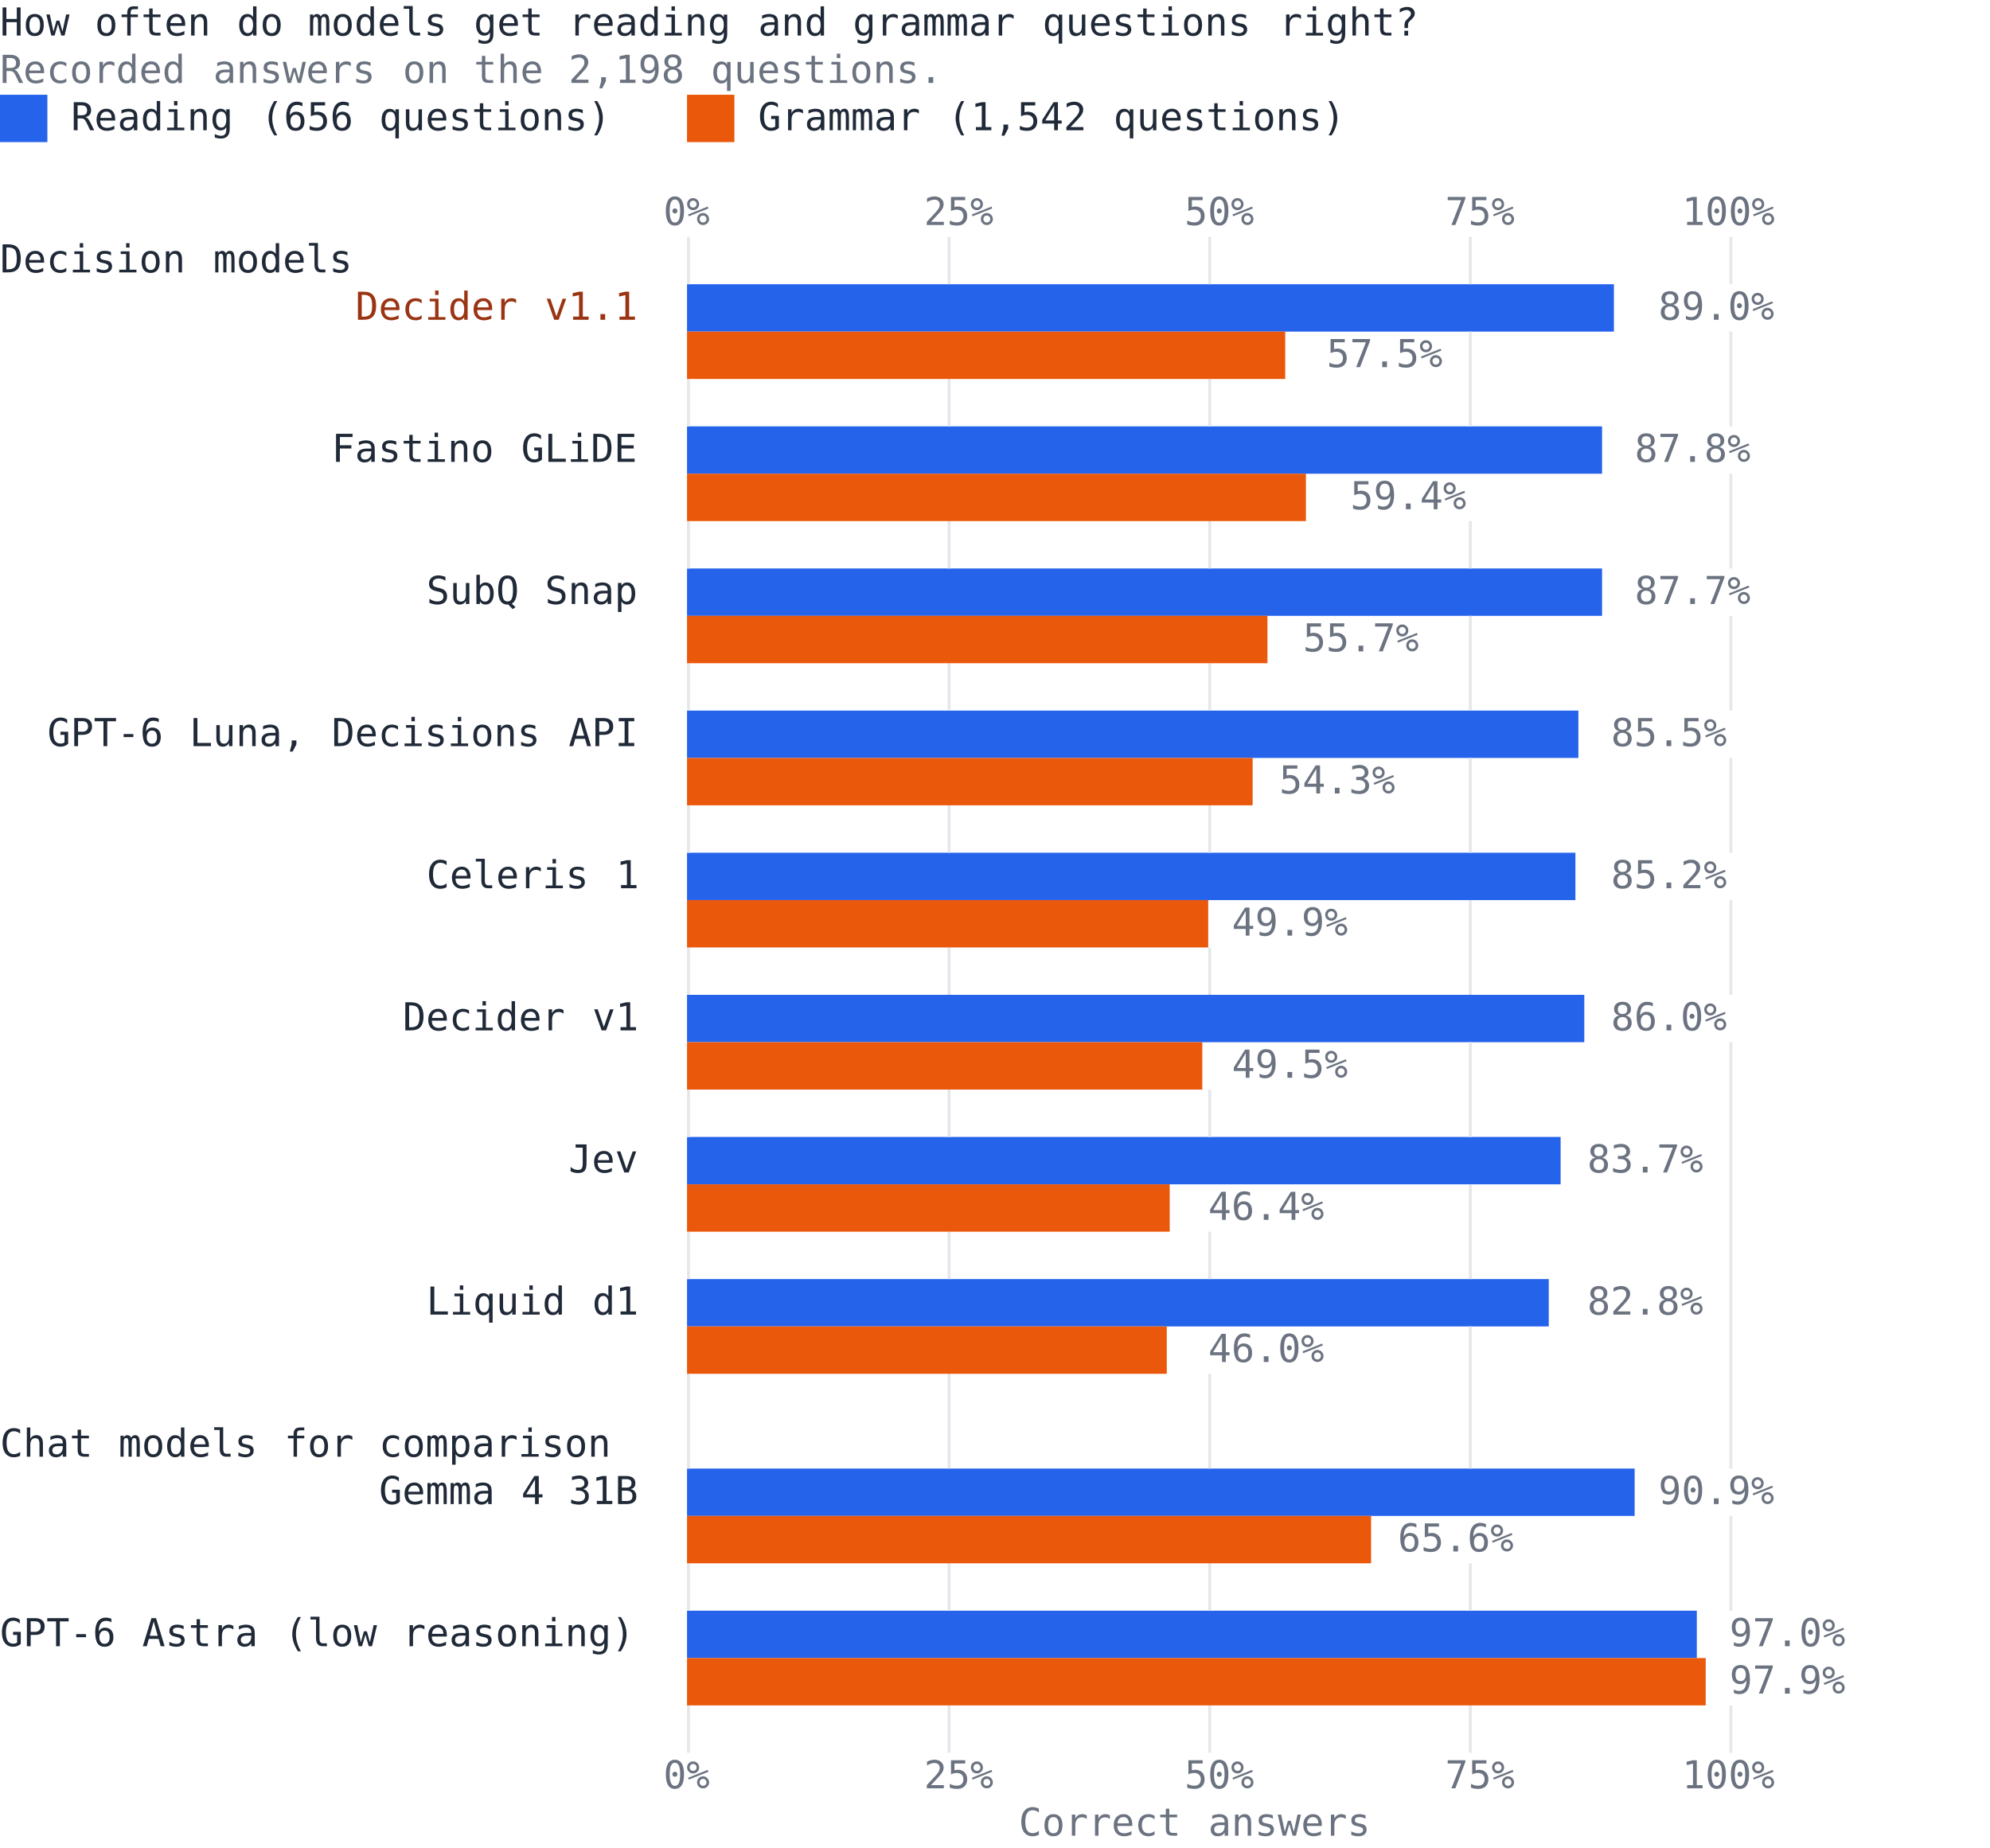
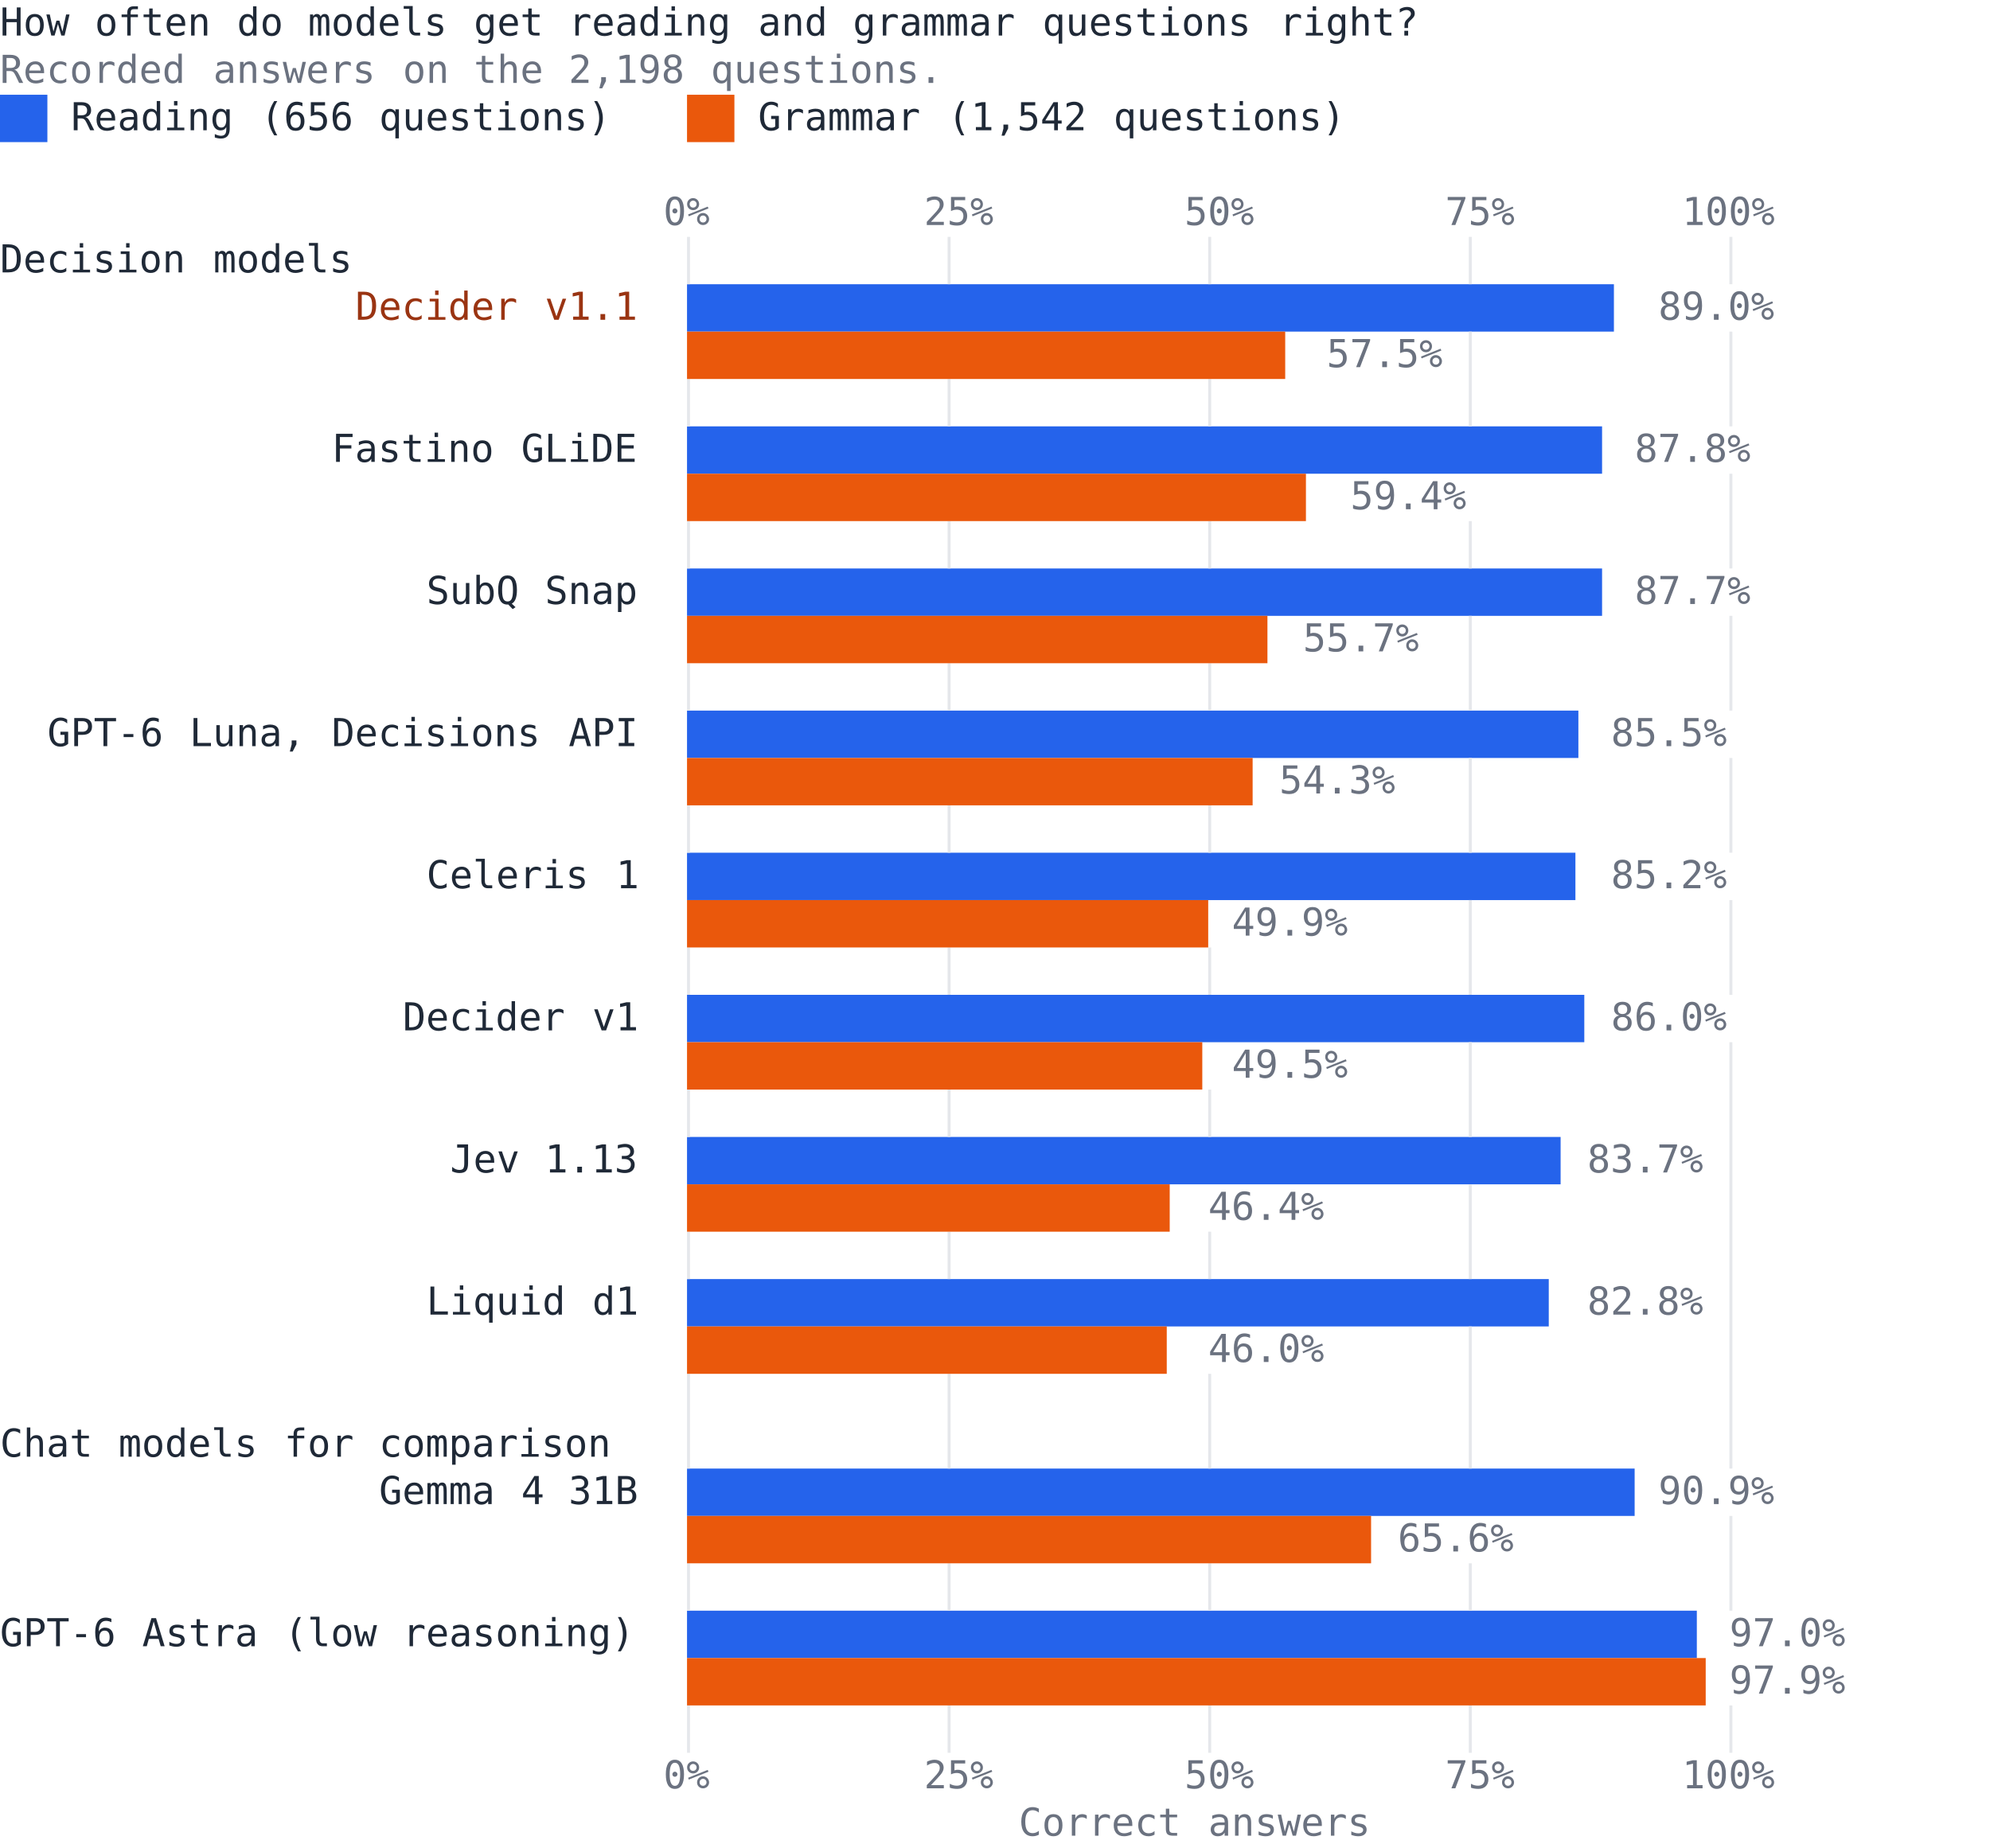
<svg xmlns="http://www.w3.org/2000/svg" viewBox="0 0 672 624" width="672" height="624" role="img">
  <style>text{font:13px ui-monospace,SFMono-Regular,Menlo,Consolas,"DejaVu Sans Mono",monospace;white-space:pre}</style>
  <path fill="#2563eb" d="M0 32h8v16h-8zM8 32h8v16h-8zM232 96h8v16h-8zM240 96h8v16h-8zM248 96h8v16h-8zM256 96h8v16h-8zM264 96h8v16h-8zM272 96h8v16h-8zM280 96h8v16h-8zM288 96h8v16h-8zM296 96h8v16h-8zM304 96h8v16h-8zM312 96h8v16h-8zM320 96h8v16h-8zM328 96h8v16h-8zM336 96h8v16h-8zM344 96h8v16h-8zM352 96h8v16h-8zM360 96h8v16h-8zM368 96h8v16h-8zM376 96h8v16h-8zM384 96h8v16h-8zM392 96h8v16h-8zM400 96h8v16h-8zM408 96h8v16h-8zM416 96h8v16h-8zM424 96h8v16h-8zM432 96h8v16h-8zM440 96h8v16h-8zM448 96h8v16h-8zM456 96h8v16h-8zM464 96h8v16h-8zM472 96h8v16h-8zM480 96h8v16h-8zM488 96h8v16h-8zM496 96h8v16h-8zM504 96h8v16h-8zM512 96h8v16h-8zM520 96h8v16h-8zM528 96h8v16h-8zM536 96h8v16h-8zM544 96h1v16h-1zM232 144h8v16h-8zM240 144h8v16h-8zM248 144h8v16h-8zM256 144h8v16h-8zM264 144h8v16h-8zM272 144h8v16h-8zM280 144h8v16h-8zM288 144h8v16h-8zM296 144h8v16h-8zM304 144h8v16h-8zM312 144h8v16h-8zM320 144h8v16h-8zM328 144h8v16h-8zM336 144h8v16h-8zM344 144h8v16h-8zM352 144h8v16h-8zM360 144h8v16h-8zM368 144h8v16h-8zM376 144h8v16h-8zM384 144h8v16h-8zM392 144h8v16h-8zM400 144h8v16h-8zM408 144h8v16h-8zM416 144h8v16h-8zM424 144h8v16h-8zM432 144h8v16h-8zM440 144h8v16h-8zM448 144h8v16h-8zM456 144h8v16h-8zM464 144h8v16h-8zM472 144h8v16h-8zM480 144h8v16h-8zM488 144h8v16h-8zM496 144h8v16h-8zM504 144h8v16h-8zM512 144h8v16h-8zM520 144h8v16h-8zM528 144h8v16h-8zM536 144h5v16h-5zM232 192h8v16h-8zM240 192h8v16h-8zM248 192h8v16h-8zM256 192h8v16h-8zM264 192h8v16h-8zM272 192h8v16h-8zM280 192h8v16h-8zM288 192h8v16h-8zM296 192h8v16h-8zM304 192h8v16h-8zM312 192h8v16h-8zM320 192h8v16h-8zM328 192h8v16h-8zM336 192h8v16h-8zM344 192h8v16h-8zM352 192h8v16h-8zM360 192h8v16h-8zM368 192h8v16h-8zM376 192h8v16h-8zM384 192h8v16h-8zM392 192h8v16h-8zM400 192h8v16h-8zM408 192h8v16h-8zM416 192h8v16h-8zM424 192h8v16h-8zM432 192h8v16h-8zM440 192h8v16h-8zM448 192h8v16h-8zM456 192h8v16h-8zM464 192h8v16h-8zM472 192h8v16h-8zM480 192h8v16h-8zM488 192h8v16h-8zM496 192h8v16h-8zM504 192h8v16h-8zM512 192h8v16h-8zM520 192h8v16h-8zM528 192h8v16h-8zM536 192h5v16h-5zM232 240h8v16h-8zM240 240h8v16h-8zM248 240h8v16h-8zM256 240h8v16h-8zM264 240h8v16h-8zM272 240h8v16h-8zM280 240h8v16h-8zM288 240h8v16h-8zM296 240h8v16h-8zM304 240h8v16h-8zM312 240h8v16h-8zM320 240h8v16h-8zM328 240h8v16h-8zM336 240h8v16h-8zM344 240h8v16h-8zM352 240h8v16h-8zM360 240h8v16h-8zM368 240h8v16h-8zM376 240h8v16h-8zM384 240h8v16h-8zM392 240h8v16h-8zM400 240h8v16h-8zM408 240h8v16h-8zM416 240h8v16h-8zM424 240h8v16h-8zM432 240h8v16h-8zM440 240h8v16h-8zM448 240h8v16h-8zM456 240h8v16h-8zM464 240h8v16h-8zM472 240h8v16h-8zM480 240h8v16h-8zM488 240h8v16h-8zM496 240h8v16h-8zM504 240h8v16h-8zM512 240h8v16h-8zM520 240h8v16h-8zM528 240h5v16h-5zM232 288h8v16h-8zM240 288h8v16h-8zM248 288h8v16h-8zM256 288h8v16h-8zM264 288h8v16h-8zM272 288h8v16h-8zM280 288h8v16h-8zM288 288h8v16h-8zM296 288h8v16h-8zM304 288h8v16h-8zM312 288h8v16h-8zM320 288h8v16h-8zM328 288h8v16h-8zM336 288h8v16h-8zM344 288h8v16h-8zM352 288h8v16h-8zM360 288h8v16h-8zM368 288h8v16h-8zM376 288h8v16h-8zM384 288h8v16h-8zM392 288h8v16h-8zM400 288h8v16h-8zM408 288h8v16h-8zM416 288h8v16h-8zM424 288h8v16h-8zM432 288h8v16h-8zM440 288h8v16h-8zM448 288h8v16h-8zM456 288h8v16h-8zM464 288h8v16h-8zM472 288h8v16h-8zM480 288h8v16h-8zM488 288h8v16h-8zM496 288h8v16h-8zM504 288h8v16h-8zM512 288h8v16h-8zM520 288h8v16h-8zM528 288h4v16h-4zM232 336h8v16h-8zM240 336h8v16h-8zM248 336h8v16h-8zM256 336h8v16h-8zM264 336h8v16h-8zM272 336h8v16h-8zM280 336h8v16h-8zM288 336h8v16h-8zM296 336h8v16h-8zM304 336h8v16h-8zM312 336h8v16h-8zM320 336h8v16h-8zM328 336h8v16h-8zM336 336h8v16h-8zM344 336h8v16h-8zM352 336h8v16h-8zM360 336h8v16h-8zM368 336h8v16h-8zM376 336h8v16h-8zM384 336h8v16h-8zM392 336h8v16h-8zM400 336h8v16h-8zM408 336h8v16h-8zM416 336h8v16h-8zM424 336h8v16h-8zM432 336h8v16h-8zM440 336h8v16h-8zM448 336h8v16h-8zM456 336h8v16h-8zM464 336h8v16h-8zM472 336h8v16h-8zM480 336h8v16h-8zM488 336h8v16h-8zM496 336h8v16h-8zM504 336h8v16h-8zM512 336h8v16h-8zM520 336h8v16h-8zM528 336h7v16h-7zM232 384h8v16h-8zM240 384h8v16h-8zM248 384h8v16h-8zM256 384h8v16h-8zM264 384h8v16h-8zM272 384h8v16h-8zM280 384h8v16h-8zM288 384h8v16h-8zM296 384h8v16h-8zM304 384h8v16h-8zM312 384h8v16h-8zM320 384h8v16h-8zM328 384h8v16h-8zM336 384h8v16h-8zM344 384h8v16h-8zM352 384h8v16h-8zM360 384h8v16h-8zM368 384h8v16h-8zM376 384h8v16h-8zM384 384h8v16h-8zM392 384h8v16h-8zM400 384h8v16h-8zM408 384h8v16h-8zM416 384h8v16h-8zM424 384h8v16h-8zM432 384h8v16h-8zM440 384h8v16h-8zM448 384h8v16h-8zM456 384h8v16h-8zM464 384h8v16h-8zM472 384h8v16h-8zM480 384h8v16h-8zM488 384h8v16h-8zM496 384h8v16h-8zM504 384h8v16h-8zM512 384h8v16h-8zM520 384h7v16h-7zM232 432h8v16h-8zM240 432h8v16h-8zM248 432h8v16h-8zM256 432h8v16h-8zM264 432h8v16h-8zM272 432h8v16h-8zM280 432h8v16h-8zM288 432h8v16h-8zM296 432h8v16h-8zM304 432h8v16h-8zM312 432h8v16h-8zM320 432h8v16h-8zM328 432h8v16h-8zM336 432h8v16h-8zM344 432h8v16h-8zM352 432h8v16h-8zM360 432h8v16h-8zM368 432h8v16h-8zM376 432h8v16h-8zM384 432h8v16h-8zM392 432h8v16h-8zM400 432h8v16h-8zM408 432h8v16h-8zM416 432h8v16h-8zM424 432h8v16h-8zM432 432h8v16h-8zM440 432h8v16h-8zM448 432h8v16h-8zM456 432h8v16h-8zM464 432h8v16h-8zM472 432h8v16h-8zM480 432h8v16h-8zM488 432h8v16h-8zM496 432h8v16h-8zM504 432h8v16h-8zM512 432h8v16h-8zM520 432h3v16h-3zM232 496h8v16h-8zM240 496h8v16h-8zM248 496h8v16h-8zM256 496h8v16h-8zM264 496h8v16h-8zM272 496h8v16h-8zM280 496h8v16h-8zM288 496h8v16h-8zM296 496h8v16h-8zM304 496h8v16h-8zM312 496h8v16h-8zM320 496h8v16h-8zM328 496h8v16h-8zM336 496h8v16h-8zM344 496h8v16h-8zM352 496h8v16h-8zM360 496h8v16h-8zM368 496h8v16h-8zM376 496h8v16h-8zM384 496h8v16h-8zM392 496h8v16h-8zM400 496h8v16h-8zM408 496h8v16h-8zM416 496h8v16h-8zM424 496h8v16h-8zM432 496h8v16h-8zM440 496h8v16h-8zM448 496h8v16h-8zM456 496h8v16h-8zM464 496h8v16h-8zM472 496h8v16h-8zM480 496h8v16h-8zM488 496h8v16h-8zM496 496h8v16h-8zM504 496h8v16h-8zM512 496h8v16h-8zM520 496h8v16h-8zM528 496h8v16h-8zM536 496h8v16h-8zM544 496h8v16h-8zM232 544h8v16h-8zM240 544h8v16h-8zM248 544h8v16h-8zM256 544h8v16h-8zM264 544h8v16h-8zM272 544h8v16h-8zM280 544h8v16h-8zM288 544h8v16h-8zM296 544h8v16h-8zM304 544h8v16h-8zM312 544h8v16h-8zM320 544h8v16h-8zM328 544h8v16h-8zM336 544h8v16h-8zM344 544h8v16h-8zM352 544h8v16h-8zM360 544h8v16h-8zM368 544h8v16h-8zM376 544h8v16h-8zM384 544h8v16h-8zM392 544h8v16h-8zM400 544h8v16h-8zM408 544h8v16h-8zM416 544h8v16h-8zM424 544h8v16h-8zM432 544h8v16h-8zM440 544h8v16h-8zM448 544h8v16h-8zM456 544h8v16h-8zM464 544h8v16h-8zM472 544h8v16h-8zM480 544h8v16h-8zM488 544h8v16h-8zM496 544h8v16h-8zM504 544h8v16h-8zM512 544h8v16h-8zM520 544h8v16h-8zM528 544h8v16h-8zM536 544h8v16h-8zM544 544h8v16h-8zM552 544h8v16h-8zM560 544h8v16h-8zM568 544h5v16h-5z" />
  <path fill="#e5e7eb" d="M232 80h1v16h-1zM320 80h1v16h-1zM408 80h1v16h-1zM496 80h1v16h-1zM584 80h1v16h-1zM496 112h1v16h-1zM584 112h1v16h-1zM232 128h1v16h-1zM320 128h1v16h-1zM408 128h1v16h-1zM496 128h1v16h-1zM584 128h1v16h-1zM584 160h1v16h-1zM232 176h1v16h-1zM320 176h1v16h-1zM408 176h1v16h-1zM496 176h1v16h-1zM584 176h1v16h-1zM496 208h1v16h-1zM584 208h1v16h-1zM232 224h1v16h-1zM320 224h1v16h-1zM408 224h1v16h-1zM496 224h1v16h-1zM584 224h1v16h-1zM496 256h1v16h-1zM584 256h1v16h-1zM232 272h1v16h-1zM320 272h1v16h-1zM408 272h1v16h-1zM496 272h1v16h-1zM584 272h1v16h-1zM496 304h1v16h-1zM584 304h1v16h-1zM232 320h1v16h-1zM320 320h1v16h-1zM408 320h1v16h-1zM496 320h1v16h-1zM584 320h1v16h-1zM496 352h1v16h-1zM584 352h1v16h-1zM232 368h1v16h-1zM320 368h1v16h-1zM408 368h1v16h-1zM496 368h1v16h-1zM584 368h1v16h-1zM584 384h1v16h-1zM496 400h1v16h-1zM584 400h1v16h-1zM232 416h1v16h-1zM320 416h1v16h-1zM408 416h1v16h-1zM496 416h1v16h-1zM584 416h1v16h-1zM584 432h1v16h-1zM496 448h1v16h-1zM584 448h1v16h-1zM232 464h1v16h-1zM320 464h1v16h-1zM408 464h1v16h-1zM496 464h1v16h-1zM584 464h1v16h-1zM232 480h1v16h-1zM320 480h1v16h-1zM408 480h1v16h-1zM496 480h1v16h-1zM584 480h1v16h-1zM584 512h1v16h-1zM232 528h1v16h-1zM320 528h1v16h-1zM408 528h1v16h-1zM496 528h1v16h-1zM584 528h1v16h-1zM232 576h1v16h-1zM320 576h1v16h-1zM408 576h1v16h-1zM496 576h1v16h-1zM584 576h1v16h-1z" />
  <path fill="#ea580c" d="M232 32h8v16h-8zM240 32h8v16h-8zM232 112h8v16h-8zM240 112h8v16h-8zM248 112h8v16h-8zM256 112h8v16h-8zM264 112h8v16h-8zM272 112h8v16h-8zM280 112h8v16h-8zM288 112h8v16h-8zM296 112h8v16h-8zM304 112h8v16h-8zM312 112h8v16h-8zM320 112h8v16h-8zM328 112h8v16h-8zM336 112h8v16h-8zM344 112h8v16h-8zM352 112h8v16h-8zM360 112h8v16h-8zM368 112h8v16h-8zM376 112h8v16h-8zM384 112h8v16h-8zM392 112h8v16h-8zM400 112h8v16h-8zM408 112h8v16h-8zM416 112h8v16h-8zM424 112h8v16h-8zM432 112h2v16h-2zM232 160h8v16h-8zM240 160h8v16h-8zM248 160h8v16h-8zM256 160h8v16h-8zM264 160h8v16h-8zM272 160h8v16h-8zM280 160h8v16h-8zM288 160h8v16h-8zM296 160h8v16h-8zM304 160h8v16h-8zM312 160h8v16h-8zM320 160h8v16h-8zM328 160h8v16h-8zM336 160h8v16h-8zM344 160h8v16h-8zM352 160h8v16h-8zM360 160h8v16h-8zM368 160h8v16h-8zM376 160h8v16h-8zM384 160h8v16h-8zM392 160h8v16h-8zM400 160h8v16h-8zM408 160h8v16h-8zM416 160h8v16h-8zM424 160h8v16h-8zM432 160h8v16h-8zM440 160h1v16h-1zM232 208h8v16h-8zM240 208h8v16h-8zM248 208h8v16h-8zM256 208h8v16h-8zM264 208h8v16h-8zM272 208h8v16h-8zM280 208h8v16h-8zM288 208h8v16h-8zM296 208h8v16h-8zM304 208h8v16h-8zM312 208h8v16h-8zM320 208h8v16h-8zM328 208h8v16h-8zM336 208h8v16h-8zM344 208h8v16h-8zM352 208h8v16h-8zM360 208h8v16h-8zM368 208h8v16h-8zM376 208h8v16h-8zM384 208h8v16h-8zM392 208h8v16h-8zM400 208h8v16h-8zM408 208h8v16h-8zM416 208h8v16h-8zM424 208h4v16h-4zM232 256h8v16h-8zM240 256h8v16h-8zM248 256h8v16h-8zM256 256h8v16h-8zM264 256h8v16h-8zM272 256h8v16h-8zM280 256h8v16h-8zM288 256h8v16h-8zM296 256h8v16h-8zM304 256h8v16h-8zM312 256h8v16h-8zM320 256h8v16h-8zM328 256h8v16h-8zM336 256h8v16h-8zM344 256h8v16h-8zM352 256h8v16h-8zM360 256h8v16h-8zM368 256h8v16h-8zM376 256h8v16h-8zM384 256h8v16h-8zM392 256h8v16h-8zM400 256h8v16h-8zM408 256h8v16h-8zM416 256h7v16h-7zM232 304h8v16h-8zM240 304h8v16h-8zM248 304h8v16h-8zM256 304h8v16h-8zM264 304h8v16h-8zM272 304h8v16h-8zM280 304h8v16h-8zM288 304h8v16h-8zM296 304h8v16h-8zM304 304h8v16h-8zM312 304h8v16h-8zM320 304h8v16h-8zM328 304h8v16h-8zM336 304h8v16h-8zM344 304h8v16h-8zM352 304h8v16h-8zM360 304h8v16h-8zM368 304h8v16h-8zM376 304h8v16h-8zM384 304h8v16h-8zM392 304h8v16h-8zM400 304h8v16h-8zM232 352h8v16h-8zM240 352h8v16h-8zM248 352h8v16h-8zM256 352h8v16h-8zM264 352h8v16h-8zM272 352h8v16h-8zM280 352h8v16h-8zM288 352h8v16h-8zM296 352h8v16h-8zM304 352h8v16h-8zM312 352h8v16h-8zM320 352h8v16h-8zM328 352h8v16h-8zM336 352h8v16h-8zM344 352h8v16h-8zM352 352h8v16h-8zM360 352h8v16h-8zM368 352h8v16h-8zM376 352h8v16h-8zM384 352h8v16h-8zM392 352h8v16h-8zM400 352h6v16h-6zM232 400h8v16h-8zM240 400h8v16h-8zM248 400h8v16h-8zM256 400h8v16h-8zM264 400h8v16h-8zM272 400h8v16h-8zM280 400h8v16h-8zM288 400h8v16h-8zM296 400h8v16h-8zM304 400h8v16h-8zM312 400h8v16h-8zM320 400h8v16h-8zM328 400h8v16h-8zM336 400h8v16h-8zM344 400h8v16h-8zM352 400h8v16h-8zM360 400h8v16h-8zM368 400h8v16h-8zM376 400h8v16h-8zM384 400h8v16h-8zM392 400h3v16h-3zM232 448h8v16h-8zM240 448h8v16h-8zM248 448h8v16h-8zM256 448h8v16h-8zM264 448h8v16h-8zM272 448h8v16h-8zM280 448h8v16h-8zM288 448h8v16h-8zM296 448h8v16h-8zM304 448h8v16h-8zM312 448h8v16h-8zM320 448h8v16h-8zM328 448h8v16h-8zM336 448h8v16h-8zM344 448h8v16h-8zM352 448h8v16h-8zM360 448h8v16h-8zM368 448h8v16h-8zM376 448h8v16h-8zM384 448h8v16h-8zM392 448h2v16h-2zM232 512h8v16h-8zM240 512h8v16h-8zM248 512h8v16h-8zM256 512h8v16h-8zM264 512h8v16h-8zM272 512h8v16h-8zM280 512h8v16h-8zM288 512h8v16h-8zM296 512h8v16h-8zM304 512h8v16h-8zM312 512h8v16h-8zM320 512h8v16h-8zM328 512h8v16h-8zM336 512h8v16h-8zM344 512h8v16h-8zM352 512h8v16h-8zM360 512h8v16h-8zM368 512h8v16h-8zM376 512h8v16h-8zM384 512h8v16h-8zM392 512h8v16h-8zM400 512h8v16h-8zM408 512h8v16h-8zM416 512h8v16h-8zM424 512h8v16h-8zM432 512h8v16h-8zM440 512h8v16h-8zM448 512h8v16h-8zM456 512h7v16h-7zM232 560h8v16h-8zM240 560h8v16h-8zM248 560h8v16h-8zM256 560h8v16h-8zM264 560h8v16h-8zM272 560h8v16h-8zM280 560h8v16h-8zM288 560h8v16h-8zM296 560h8v16h-8zM304 560h8v16h-8zM312 560h8v16h-8zM320 560h8v16h-8zM328 560h8v16h-8zM336 560h8v16h-8zM344 560h8v16h-8zM352 560h8v16h-8zM360 560h8v16h-8zM368 560h8v16h-8zM376 560h8v16h-8zM384 560h8v16h-8zM392 560h8v16h-8zM400 560h8v16h-8zM408 560h8v16h-8zM416 560h8v16h-8zM424 560h8v16h-8zM432 560h8v16h-8zM440 560h8v16h-8zM448 560h8v16h-8zM456 560h8v16h-8zM464 560h8v16h-8zM472 560h8v16h-8zM480 560h8v16h-8zM488 560h8v16h-8zM496 560h8v16h-8zM504 560h8v16h-8zM512 560h8v16h-8zM520 560h8v16h-8zM528 560h8v16h-8zM536 560h8v16h-8zM544 560h8v16h-8zM552 560h8v16h-8zM560 560h8v16h-8zM568 560h8v16h-8z" />
  <text x="0 8 16" y="12" fill="#1f2937" font-weight="600">How</text>
  <text x="32 40 48 56 64" y="12" fill="#1f2937" font-weight="600">often</text>
  <text x="80 88" y="12" fill="#1f2937" font-weight="600">do</text>
  <text x="104 112 120 128 136 144" y="12" fill="#1f2937" font-weight="600">models</text>
  <text x="160 168 176" y="12" fill="#1f2937" font-weight="600">get</text>
  <text x="192 200 208 216 224 232 240" y="12" fill="#1f2937" font-weight="600">reading</text>
  <text x="256 264 272" y="12" fill="#1f2937" font-weight="600">and</text>
  <text x="288 296 304 312 320 328 336" y="12" fill="#1f2937" font-weight="600">grammar</text>
  <text x="352 360 368 376 384 392 400 408 416" y="12" fill="#1f2937" font-weight="600">questions</text>
  <text x="432 440 448 456 464 472" y="12" fill="#1f2937" font-weight="600">right?</text>
  <text x="0 8 16 24 32 40 48 56" y="28" fill="#6b7280">Recorded</text>
  <text x="72 80 88 96 104 112 120" y="28" fill="#6b7280">answers</text>
  <text x="136 144" y="28" fill="#6b7280">on</text>
  <text x="160 168 176" y="28" fill="#6b7280">the</text>
  <text x="192 200 208 216 224" y="28" fill="#6b7280">2,198</text>
  <text x="240 248 256 264 272 280 288 296 304 312" y="28" fill="#6b7280">questions.</text>
  <text x="24 32 40 48 56 64 72" y="44" fill="#1f2937">Reading</text>
  <text x="88 96 104 112" y="44" fill="#1f2937">(656</text>
  <text x="128 136 144 152 160 168 176 184 192 200" y="44" fill="#1f2937">questions)</text>
  <text x="256 264 272 280 288 296 304" y="44" fill="#1f2937">Grammar</text>
  <text x="320 328 336 344 352 360" y="44" fill="#1f2937">(1,542</text>
  <text x="376 384 392 400 408 416 424 432 440 448" y="44" fill="#1f2937">questions)</text>
  <text x="224 232" y="76" fill="#6b7280">0%</text>
  <text x="312 320 328" y="76" fill="#6b7280">25%</text>
  <text x="400 408 416" y="76" fill="#6b7280">50%</text>
  <text x="488 496 504" y="76" fill="#6b7280">75%</text>
  <text x="568 576 584 592" y="76" fill="#6b7280">100%</text>
  <text x="0 8 16 24 32 40 48 56" y="92" fill="#1f2937" font-weight="600">Decision</text>
  <text x="72 80 88 96 104 112" y="92" fill="#1f2937" font-weight="600">models</text>
  <text x="120 128 136 144 152 160 168" y="108" fill="#9a3412" font-weight="600">Decider</text>
  <text x="184 192 200 208" y="108" fill="#9a3412" font-weight="600">v1.1</text>
  <text x="560 568 576 584 592" y="108" fill="#6b7280">89.0%</text>
  <text x="448 456 464 472 480" y="124" fill="#6b7280">57.5%</text>
  <text x="112 120 128 136 144 152 160" y="156" fill="#1f2937">Fastino</text>
  <text x="176 184 192 200 208" y="156" fill="#1f2937">GLiDE</text>
  <text x="552 560 568 576 584" y="156" fill="#6b7280">87.8%</text>
  <text x="456 464 472 480 488" y="172" fill="#6b7280">59.4%</text>
  <text x="144 152 160 168" y="204" fill="#1f2937">SubQ</text>
  <text x="184 192 200 208" y="204" fill="#1f2937">Snap</text>
  <text x="552 560 568 576 584" y="204" fill="#6b7280">87.7%</text>
  <text x="440 448 456 464 472" y="220" fill="#6b7280">55.7%</text>
  <text x="16 24 32 40 48" y="252" fill="#1f2937">GPT-6</text>
  <text x="64 72 80 88 96" y="252" fill="#1f2937">Luna,</text>
  <text x="112 120 128 136 144 152 160 168 176" y="252" fill="#1f2937">Decisions</text>
  <text x="192 200 208" y="252" fill="#1f2937">API</text>
  <text x="544 552 560 568 576" y="252" fill="#6b7280">85.5%</text>
  <text x="432 440 448 456 464" y="268" fill="#6b7280">54.3%</text>
  <text x="144 152 160 168 176 184 192" y="300" fill="#1f2937">Celeris</text>
  <text x="208" y="300" fill="#1f2937">1</text>
  <text x="544 552 560 568 576" y="300" fill="#6b7280">85.2%</text>
  <text x="416 424 432 440 448" y="316" fill="#6b7280">49.9%</text>
  <text x="136 144 152 160 168 176 184" y="348" fill="#1f2937">Decider</text>
  <text x="200 208" y="348" fill="#1f2937">v1</text>
  <text x="544 552 560 568 576" y="348" fill="#6b7280">86.0%</text>
  <text x="416 424 432 440 448" y="364" fill="#6b7280">49.5%</text>
-   <text x="192 200 208" y="396" fill="#1f2937">Jev</text>
+   <text x="152 160 168" y="396" fill="#1f2937">Jev</text>
+   <text x="184 192 200 208" y="396" fill="#1f2937">1.13</text>
  <text x="536 544 552 560 568" y="396" fill="#6b7280">83.7%</text>
  <text x="408 416 424 432 440" y="412" fill="#6b7280">46.4%</text>
  <text x="144 152 160 168 176 184" y="444" fill="#1f2937">Liquid</text>
  <text x="200 208" y="444" fill="#1f2937">d1</text>
  <text x="536 544 552 560 568" y="444" fill="#6b7280">82.8%</text>
  <text x="408 416 424 432 440" y="460" fill="#6b7280">46.0%</text>
  <text x="0 8 16 24" y="492" fill="#1f2937" font-weight="600">Chat</text>
  <text x="40 48 56 64 72 80" y="492" fill="#1f2937" font-weight="600">models</text>
  <text x="96 104 112" y="492" fill="#1f2937" font-weight="600">for</text>
  <text x="128 136 144 152 160 168 176 184 192 200" y="492" fill="#1f2937" font-weight="600">comparison</text>
  <text x="128 136 144 152 160" y="508" fill="#1f2937">Gemma</text>
  <text x="176" y="508" fill="#1f2937">4</text>
  <text x="192 200 208" y="508" fill="#1f2937">31B</text>
  <text x="560 568 576 584 592" y="508" fill="#6b7280">90.9%</text>
  <text x="472 480 488 496 504" y="524" fill="#6b7280">65.6%</text>
  <text x="0 8 16 24 32" y="556" fill="#1f2937">GPT-6</text>
  <text x="48 56 64 72 80" y="556" fill="#1f2937">Astra</text>
  <text x="96 104 112 120" y="556" fill="#1f2937">(low</text>
  <text x="136 144 152 160 168 176 184 192 200 208" y="556" fill="#1f2937">reasoning)</text>
  <text x="584 592 600 608 616" y="556" fill="#6b7280">97.0%</text>
  <text x="584 592 600 608 616" y="572" fill="#6b7280">97.9%</text>
  <text x="224 232" y="604" fill="#6b7280">0%</text>
  <text x="312 320 328" y="604" fill="#6b7280">25%</text>
  <text x="400 408 416" y="604" fill="#6b7280">50%</text>
  <text x="488 496 504" y="604" fill="#6b7280">75%</text>
  <text x="568 576 584 592" y="604" fill="#6b7280">100%</text>
  <text x="344 352 360 368 376 384 392" y="620" fill="#6b7280">Correct</text>
  <text x="408 416 424 432 440 448 456" y="620" fill="#6b7280">answers</text>
</svg>
